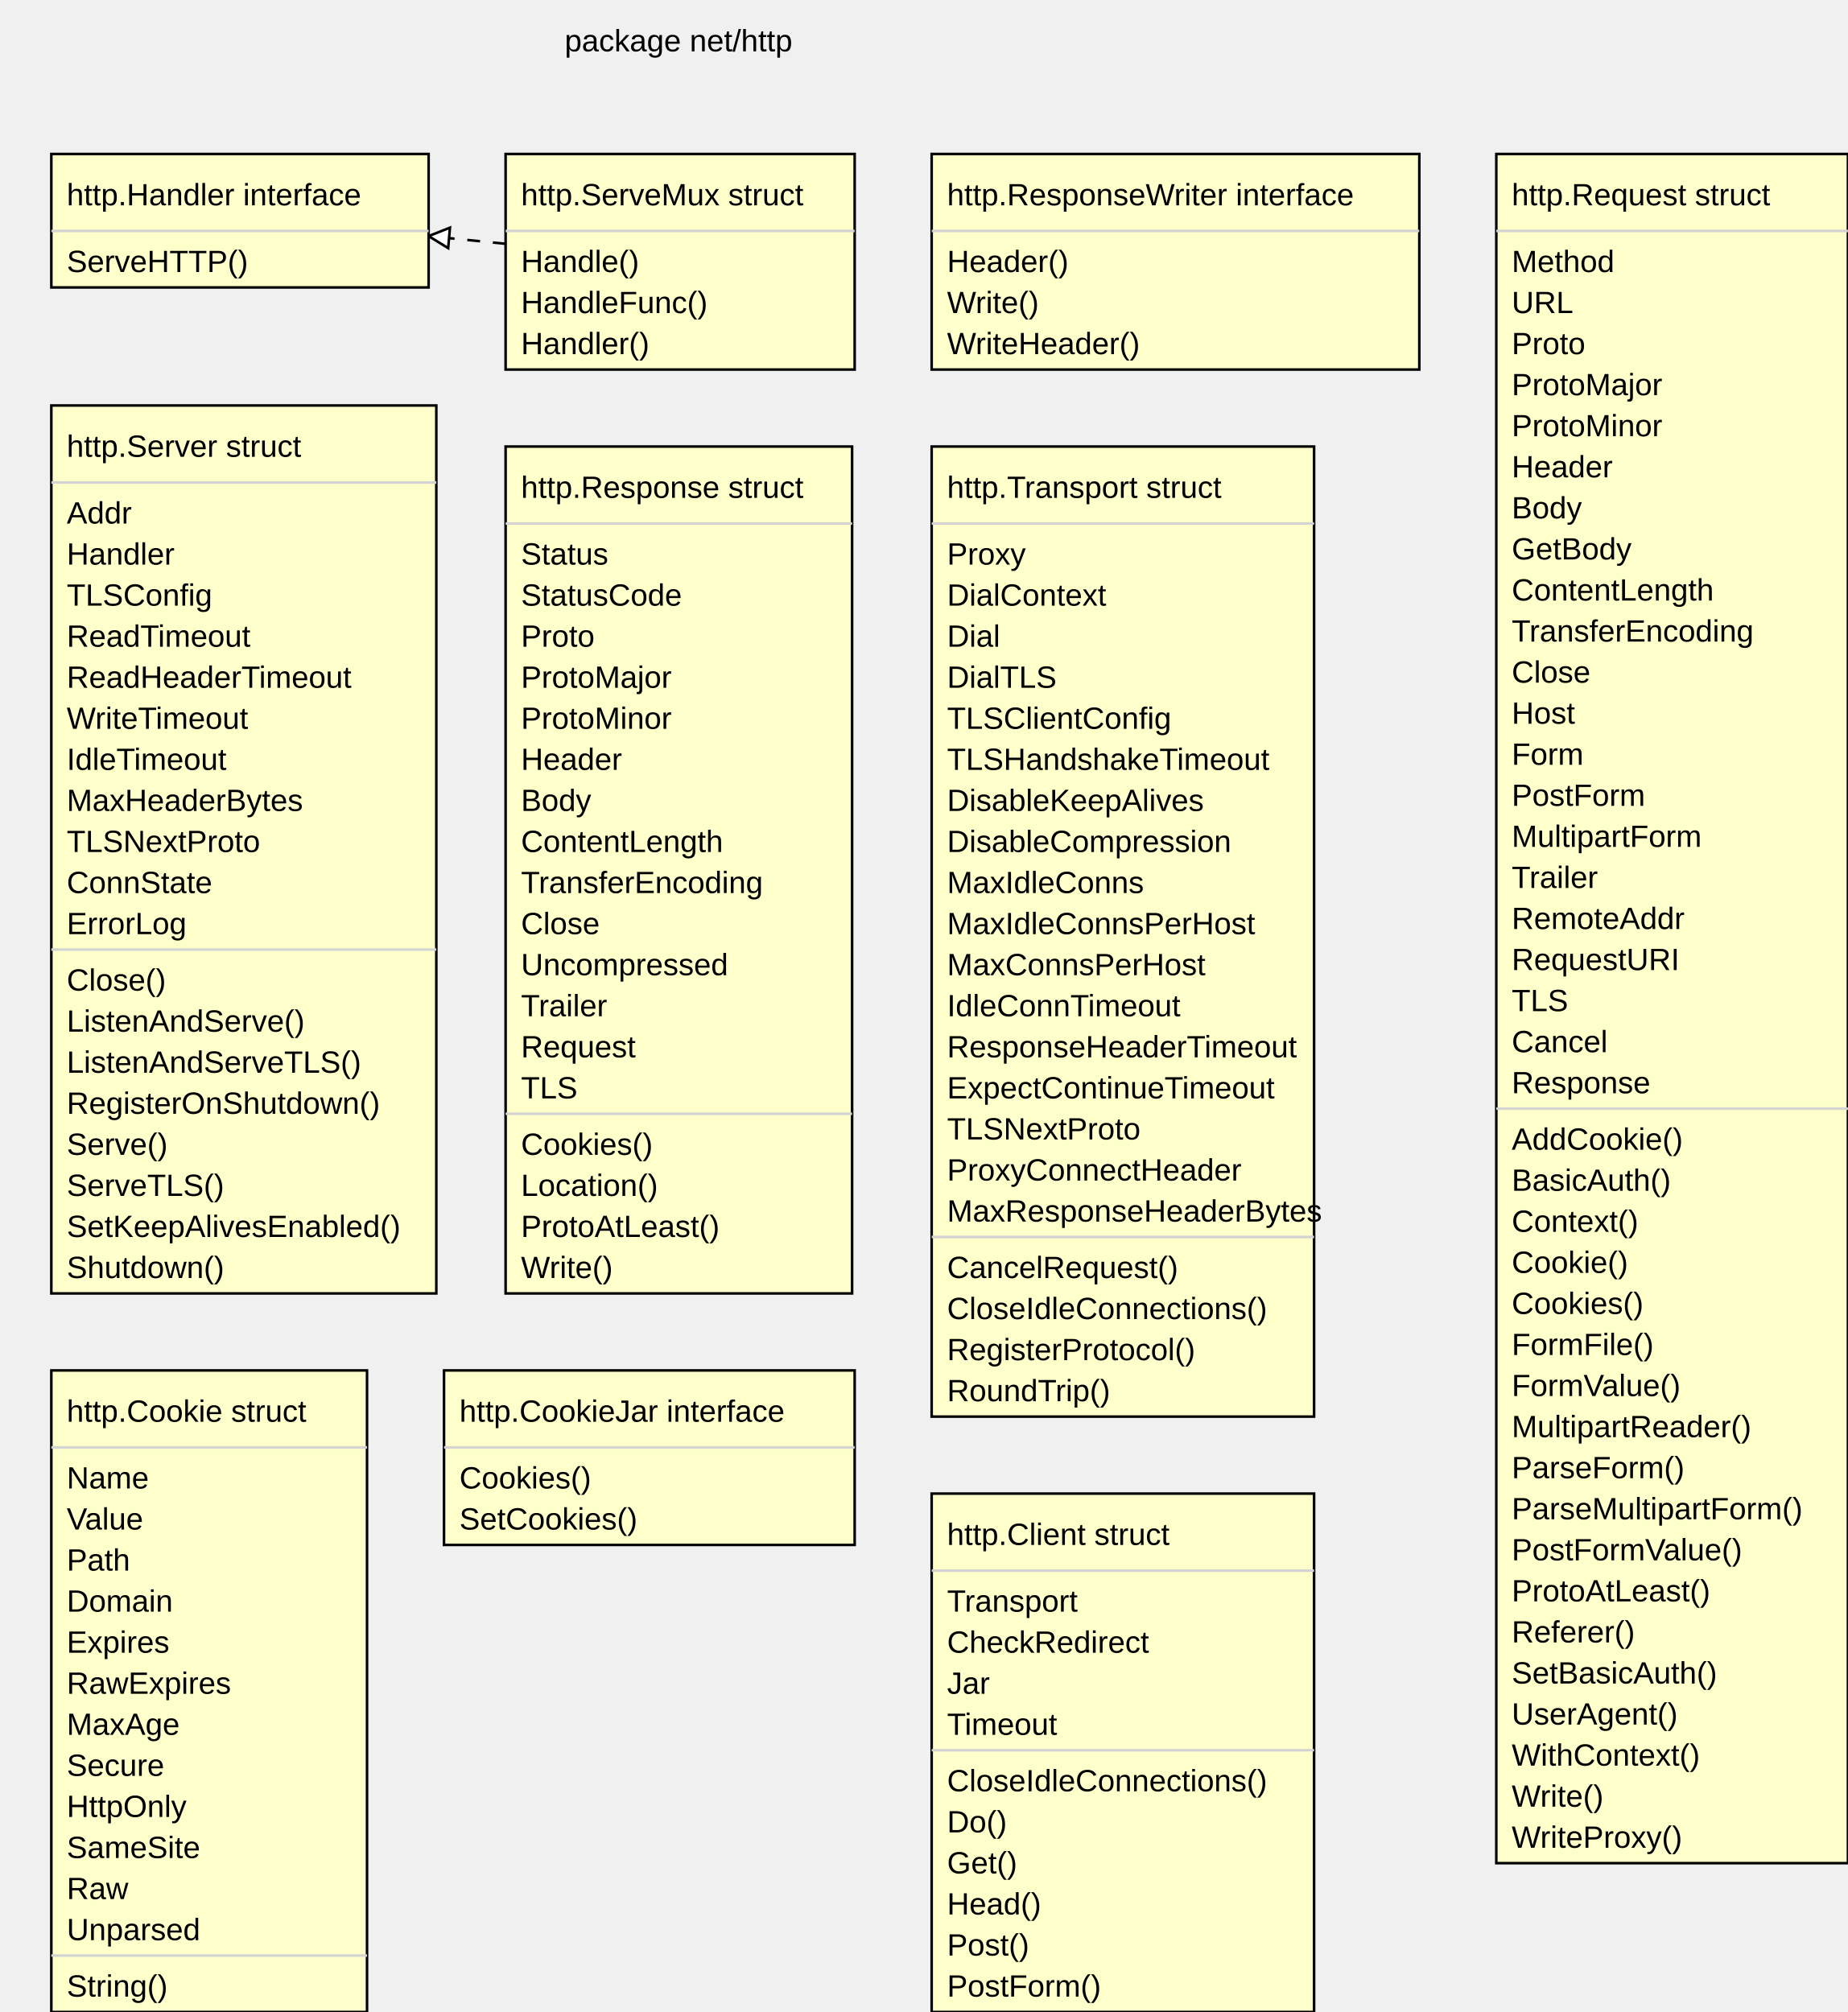
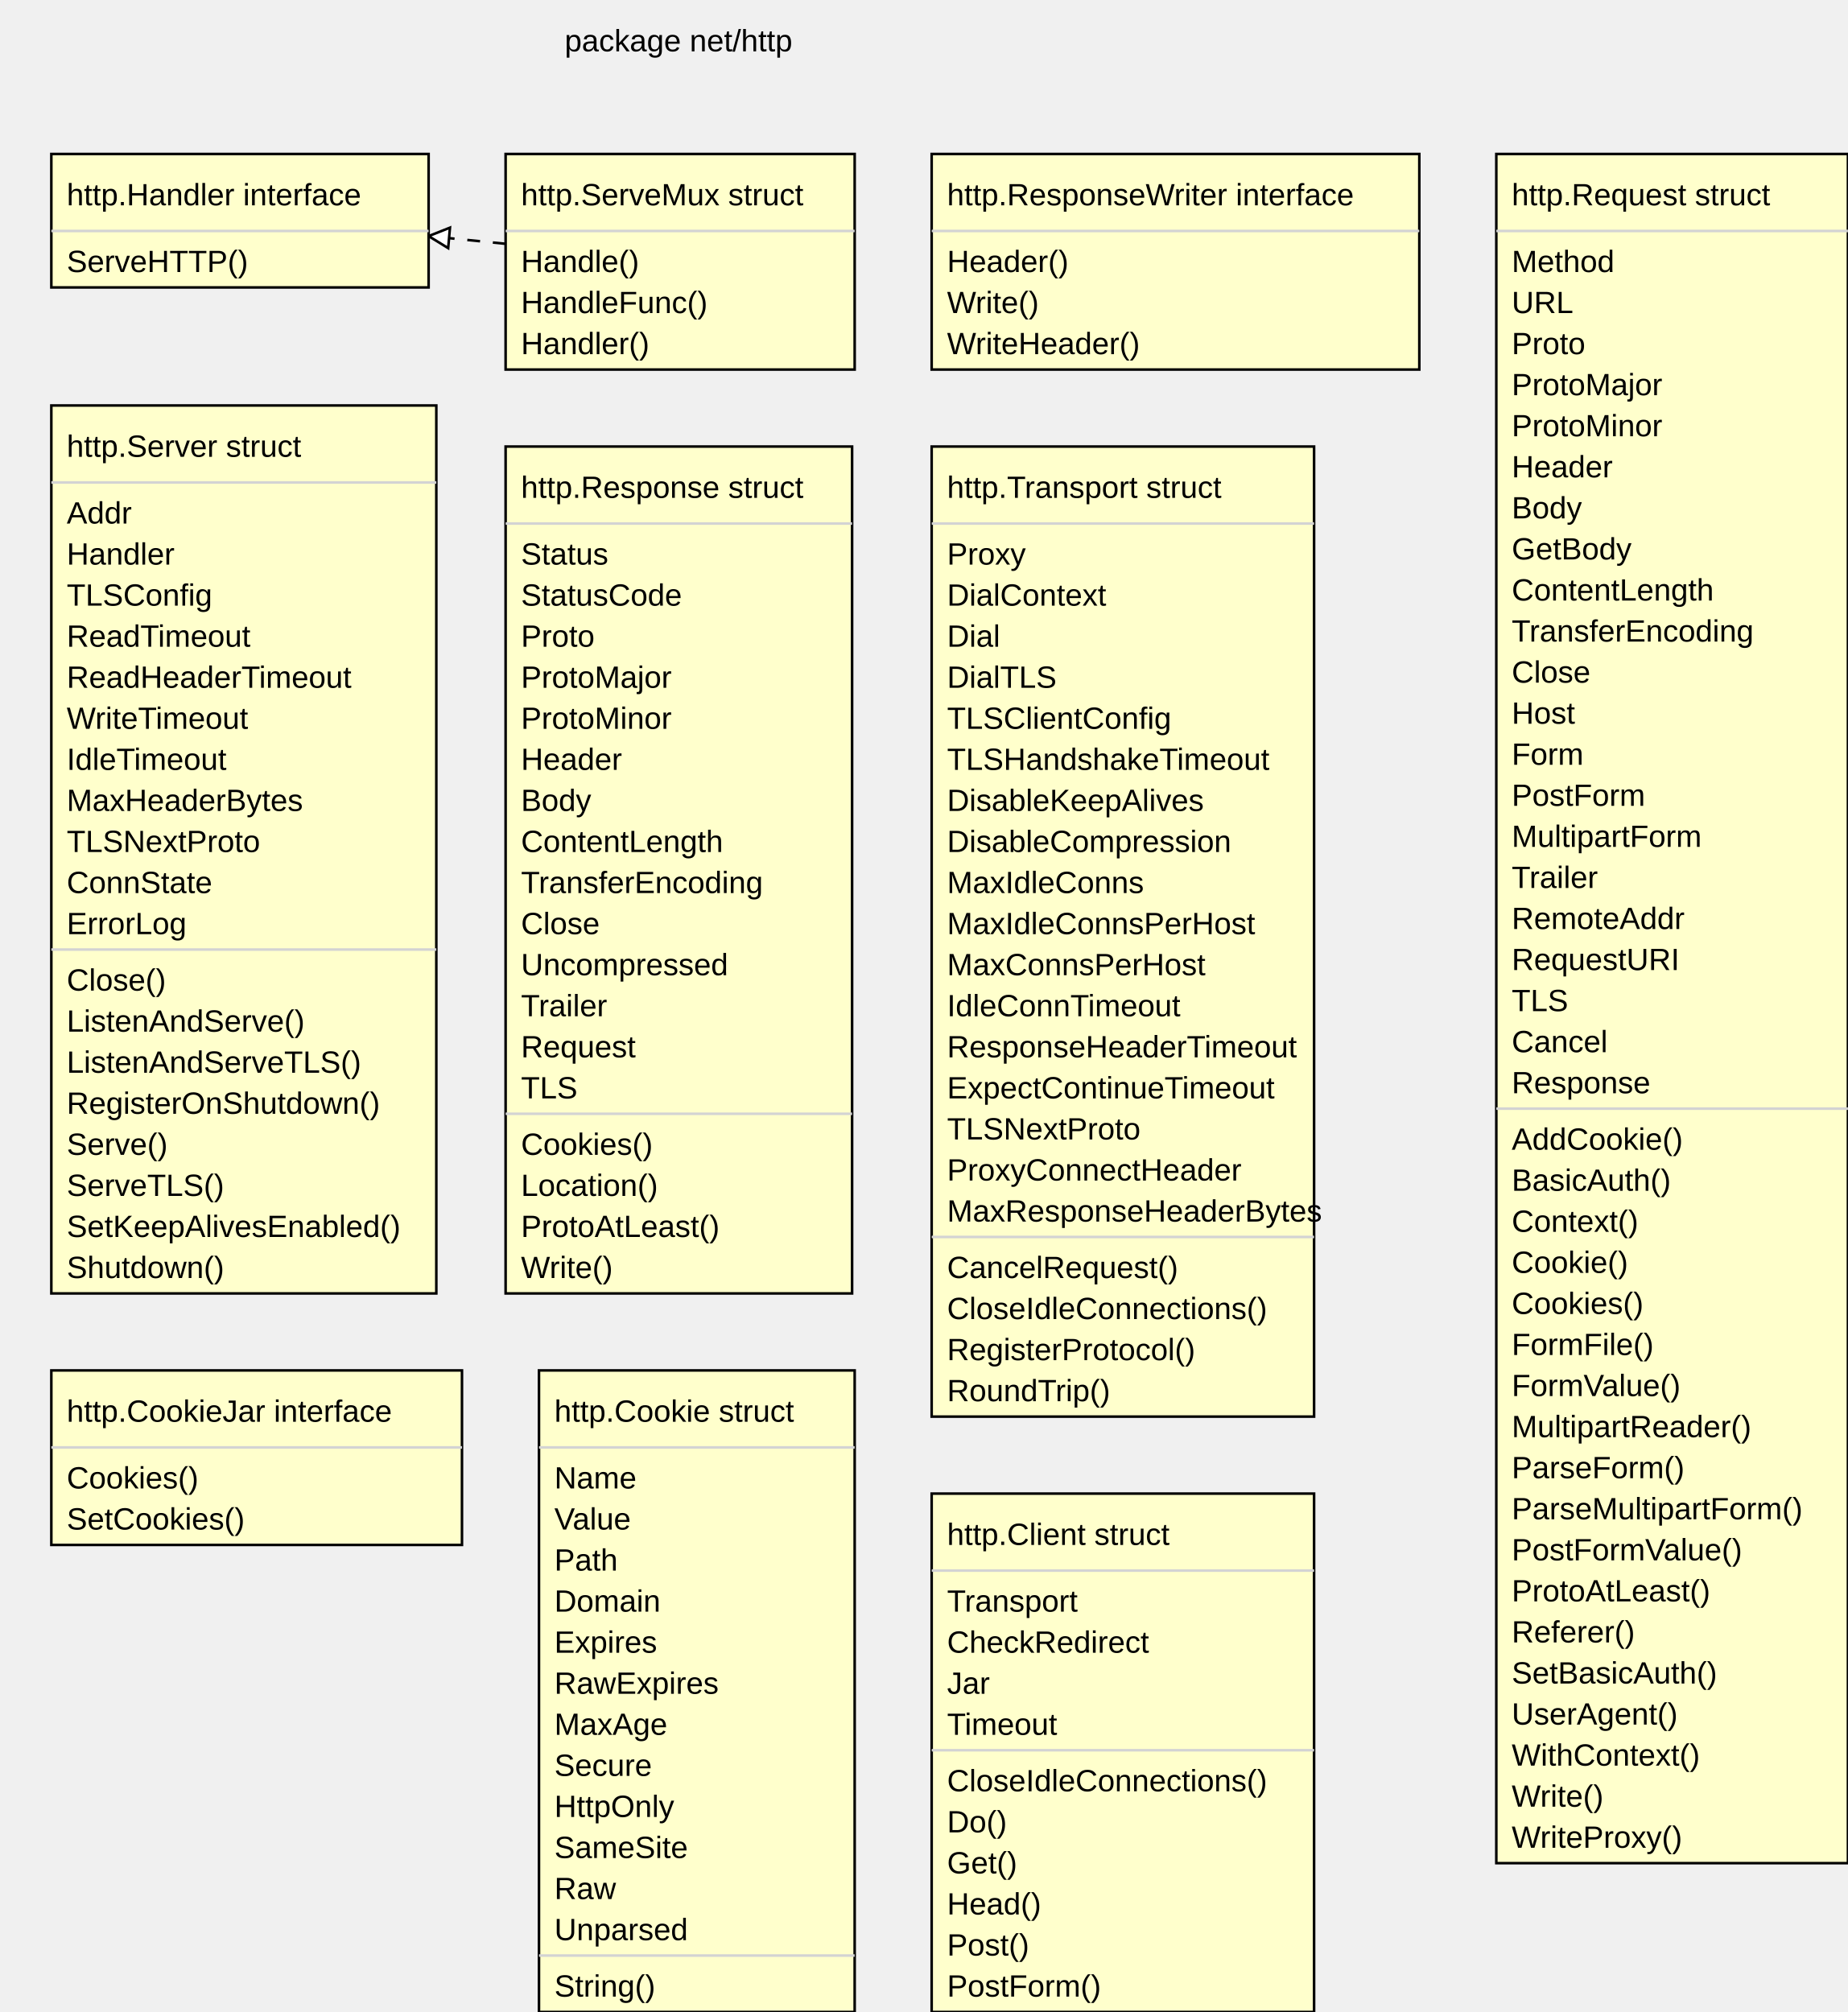
<svg xmlns="http://www.w3.org/2000/svg" width="720" height="784" font-family="Arial, Helvetica, sans-serif">
  <path class="implements-arrow" style="stroke:black;stroke-dasharray:5,5,5" d="M197,95 L167,92" />
  <g transform="rotate(185 167 92)">
    <path class="implements-arrow-head" style="stroke:black;fill:#ffffff" d="M167,92 l-8,-4 l 0,8 Z" />
  </g>
  <text class="label" style="font-family:Arial,Helvetica,sans-serif; font-size:12px" x="220" y="20">package net/http</text>
  <rect class="record" style="fill:#ffffcc;stroke:black" x="20" y="60" width="147" height="52" />
  <line class="line" style="stroke:#d3d3d3" x1="20" y1="90" x2="167" y2="90" />
  <text class="method" style="font-family:Arial,Helvetica,sans-serif; font-size:12px" x="26" y="106">ServeHTTP()</text>
  <text class="record-title" style="font-family:Arial,Helvetica,sans-serif; font-size:12px" x="26" y="80">http.Handler interface</text>
  <rect class="record" style="fill:#ffffcc;stroke:black" x="197" y="60" width="136" height="84" />
  <line class="line" style="stroke:#d3d3d3" x1="197" y1="90" x2="333" y2="90" />
  <text class="method" style="font-family:Arial,Helvetica,sans-serif; font-size:12px" x="203" y="106">Handle()</text>
  <text class="method" style="font-family:Arial,Helvetica,sans-serif; font-size:12px" x="203" y="122">HandleFunc()</text>
  <text class="method" style="font-family:Arial,Helvetica,sans-serif; font-size:12px" x="203" y="138">Handler()</text>
  <text class="record-title" style="font-family:Arial,Helvetica,sans-serif; font-size:12px" x="203" y="80">http.ServeMux struct</text>
  <rect class="record" style="fill:#ffffcc;stroke:black" x="363" y="60" width="190" height="84" />
  <line class="line" style="stroke:#d3d3d3" x1="363" y1="90" x2="553" y2="90" />
  <text class="method" style="font-family:Arial,Helvetica,sans-serif; font-size:12px" x="369" y="106">Header()</text>
  <text class="method" style="font-family:Arial,Helvetica,sans-serif; font-size:12px" x="369" y="122">Write()</text>
  <text class="method" style="font-family:Arial,Helvetica,sans-serif; font-size:12px" x="369" y="138">WriteHeader()</text>
  <text class="record-title" style="font-family:Arial,Helvetica,sans-serif; font-size:12px" x="369" y="80">http.ResponseWriter interface</text>
  <rect class="record" style="fill:#ffffcc;stroke:black" x="583" y="60" width="137" height="666" />
  <line class="line" style="stroke:#d3d3d3" x1="583" y1="90" x2="720" y2="90" />
  <text class="field" style="font-family:Arial,Helvetica,sans-serif; font-size:12px" x="589" y="106">Method</text>
  <text class="field" style="font-family:Arial,Helvetica,sans-serif; font-size:12px" x="589" y="122">URL</text>
  <text class="field" style="font-family:Arial,Helvetica,sans-serif; font-size:12px" x="589" y="138">Proto</text>
  <text class="field" style="font-family:Arial,Helvetica,sans-serif; font-size:12px" x="589" y="154">ProtoMajor</text>
  <text class="field" style="font-family:Arial,Helvetica,sans-serif; font-size:12px" x="589" y="170">ProtoMinor</text>
  <text class="field" style="font-family:Arial,Helvetica,sans-serif; font-size:12px" x="589" y="186">Header</text>
  <text class="field" style="font-family:Arial,Helvetica,sans-serif; font-size:12px" x="589" y="202">Body</text>
  <text class="field" style="font-family:Arial,Helvetica,sans-serif; font-size:12px" x="589" y="218">GetBody</text>
  <text class="field" style="font-family:Arial,Helvetica,sans-serif; font-size:12px" x="589" y="234">ContentLength</text>
  <text class="field" style="font-family:Arial,Helvetica,sans-serif; font-size:12px" x="589" y="250">TransferEncoding</text>
  <text class="field" style="font-family:Arial,Helvetica,sans-serif; font-size:12px" x="589" y="266">Close</text>
  <text class="field" style="font-family:Arial,Helvetica,sans-serif; font-size:12px" x="589" y="282">Host</text>
  <text class="field" style="font-family:Arial,Helvetica,sans-serif; font-size:12px" x="589" y="298">Form</text>
  <text class="field" style="font-family:Arial,Helvetica,sans-serif; font-size:12px" x="589" y="314">PostForm</text>
  <text class="field" style="font-family:Arial,Helvetica,sans-serif; font-size:12px" x="589" y="330">MultipartForm</text>
  <text class="field" style="font-family:Arial,Helvetica,sans-serif; font-size:12px" x="589" y="346">Trailer</text>
  <text class="field" style="font-family:Arial,Helvetica,sans-serif; font-size:12px" x="589" y="362">RemoteAddr</text>
  <text class="field" style="font-family:Arial,Helvetica,sans-serif; font-size:12px" x="589" y="378">RequestURI</text>
  <text class="field" style="font-family:Arial,Helvetica,sans-serif; font-size:12px" x="589" y="394">TLS</text>
  <text class="field" style="font-family:Arial,Helvetica,sans-serif; font-size:12px" x="589" y="410">Cancel</text>
  <text class="field" style="font-family:Arial,Helvetica,sans-serif; font-size:12px" x="589" y="426">Response</text>
  <line class="line" style="stroke:#d3d3d3" x1="583" y1="432" x2="720" y2="432" />
  <text class="method" style="font-family:Arial,Helvetica,sans-serif; font-size:12px" x="589" y="448">AddCookie()</text>
  <text class="method" style="font-family:Arial,Helvetica,sans-serif; font-size:12px" x="589" y="464">BasicAuth()</text>
  <text class="method" style="font-family:Arial,Helvetica,sans-serif; font-size:12px" x="589" y="480">Context()</text>
  <text class="method" style="font-family:Arial,Helvetica,sans-serif; font-size:12px" x="589" y="496">Cookie()</text>
  <text class="method" style="font-family:Arial,Helvetica,sans-serif; font-size:12px" x="589" y="512">Cookies()</text>
  <text class="method" style="font-family:Arial,Helvetica,sans-serif; font-size:12px" x="589" y="528">FormFile()</text>
  <text class="method" style="font-family:Arial,Helvetica,sans-serif; font-size:12px" x="589" y="544">FormValue()</text>
  <text class="method" style="font-family:Arial,Helvetica,sans-serif; font-size:12px" x="589" y="560">MultipartReader()</text>
  <text class="method" style="font-family:Arial,Helvetica,sans-serif; font-size:12px" x="589" y="576">ParseForm()</text>
  <text class="method" style="font-family:Arial,Helvetica,sans-serif; font-size:12px" x="589" y="592">ParseMultipartForm()</text>
  <text class="method" style="font-family:Arial,Helvetica,sans-serif; font-size:12px" x="589" y="608">PostFormValue()</text>
  <text class="method" style="font-family:Arial,Helvetica,sans-serif; font-size:12px" x="589" y="624">ProtoAtLeast()</text>
  <text class="method" style="font-family:Arial,Helvetica,sans-serif; font-size:12px" x="589" y="640">Referer()</text>
  <text class="method" style="font-family:Arial,Helvetica,sans-serif; font-size:12px" x="589" y="656">SetBasicAuth()</text>
  <text class="method" style="font-family:Arial,Helvetica,sans-serif; font-size:12px" x="589" y="672">UserAgent()</text>
  <text class="method" style="font-family:Arial,Helvetica,sans-serif; font-size:12px" x="589" y="688">WithContext()</text>
  <text class="method" style="font-family:Arial,Helvetica,sans-serif; font-size:12px" x="589" y="704">Write()</text>
  <text class="method" style="font-family:Arial,Helvetica,sans-serif; font-size:12px" x="589" y="720">WriteProxy()</text>
  <text class="record-title" style="font-family:Arial,Helvetica,sans-serif; font-size:12px" x="589" y="80">http.Request struct</text>
  <rect class="record" style="fill:#ffffcc;stroke:black" x="20" y="158" width="150" height="346" />
  <line class="line" style="stroke:#d3d3d3" x1="20" y1="188" x2="170" y2="188" />
  <text class="field" style="font-family:Arial,Helvetica,sans-serif; font-size:12px" x="26" y="204">Addr</text>
  <text class="field" style="font-family:Arial,Helvetica,sans-serif; font-size:12px" x="26" y="220">Handler</text>
  <text class="field" style="font-family:Arial,Helvetica,sans-serif; font-size:12px" x="26" y="236">TLSConfig</text>
  <text class="field" style="font-family:Arial,Helvetica,sans-serif; font-size:12px" x="26" y="252">ReadTimeout</text>
  <text class="field" style="font-family:Arial,Helvetica,sans-serif; font-size:12px" x="26" y="268">ReadHeaderTimeout</text>
  <text class="field" style="font-family:Arial,Helvetica,sans-serif; font-size:12px" x="26" y="284">WriteTimeout</text>
  <text class="field" style="font-family:Arial,Helvetica,sans-serif; font-size:12px" x="26" y="300">IdleTimeout</text>
  <text class="field" style="font-family:Arial,Helvetica,sans-serif; font-size:12px" x="26" y="316">MaxHeaderBytes</text>
  <text class="field" style="font-family:Arial,Helvetica,sans-serif; font-size:12px" x="26" y="332">TLSNextProto</text>
  <text class="field" style="font-family:Arial,Helvetica,sans-serif; font-size:12px" x="26" y="348">ConnState</text>
  <text class="field" style="font-family:Arial,Helvetica,sans-serif; font-size:12px" x="26" y="364">ErrorLog</text>
  <line class="line" style="stroke:#d3d3d3" x1="20" y1="370" x2="170" y2="370" />
  <text class="method" style="font-family:Arial,Helvetica,sans-serif; font-size:12px" x="26" y="386">Close()</text>
  <text class="method" style="font-family:Arial,Helvetica,sans-serif; font-size:12px" x="26" y="402">ListenAndServe()</text>
  <text class="method" style="font-family:Arial,Helvetica,sans-serif; font-size:12px" x="26" y="418">ListenAndServeTLS()</text>
  <text class="method" style="font-family:Arial,Helvetica,sans-serif; font-size:12px" x="26" y="434">RegisterOnShutdown()</text>
  <text class="method" style="font-family:Arial,Helvetica,sans-serif; font-size:12px" x="26" y="450">Serve()</text>
  <text class="method" style="font-family:Arial,Helvetica,sans-serif; font-size:12px" x="26" y="466">ServeTLS()</text>
  <text class="method" style="font-family:Arial,Helvetica,sans-serif; font-size:12px" x="26" y="482">SetKeepAlivesEnabled()</text>
  <text class="method" style="font-family:Arial,Helvetica,sans-serif; font-size:12px" x="26" y="498">Shutdown()</text>
  <text class="record-title" style="font-family:Arial,Helvetica,sans-serif; font-size:12px" x="26" y="178">http.Server struct</text>
  <rect class="record" style="fill:#ffffcc;stroke:black" x="197" y="174" width="135" height="330" />
  <line class="line" style="stroke:#d3d3d3" x1="197" y1="204" x2="332" y2="204" />
  <text class="field" style="font-family:Arial,Helvetica,sans-serif; font-size:12px" x="203" y="220">Status</text>
  <text class="field" style="font-family:Arial,Helvetica,sans-serif; font-size:12px" x="203" y="236">StatusCode</text>
  <text class="field" style="font-family:Arial,Helvetica,sans-serif; font-size:12px" x="203" y="252">Proto</text>
  <text class="field" style="font-family:Arial,Helvetica,sans-serif; font-size:12px" x="203" y="268">ProtoMajor</text>
  <text class="field" style="font-family:Arial,Helvetica,sans-serif; font-size:12px" x="203" y="284">ProtoMinor</text>
  <text class="field" style="font-family:Arial,Helvetica,sans-serif; font-size:12px" x="203" y="300">Header</text>
  <text class="field" style="font-family:Arial,Helvetica,sans-serif; font-size:12px" x="203" y="316">Body</text>
  <text class="field" style="font-family:Arial,Helvetica,sans-serif; font-size:12px" x="203" y="332">ContentLength</text>
  <text class="field" style="font-family:Arial,Helvetica,sans-serif; font-size:12px" x="203" y="348">TransferEncoding</text>
  <text class="field" style="font-family:Arial,Helvetica,sans-serif; font-size:12px" x="203" y="364">Close</text>
  <text class="field" style="font-family:Arial,Helvetica,sans-serif; font-size:12px" x="203" y="380">Uncompressed</text>
  <text class="field" style="font-family:Arial,Helvetica,sans-serif; font-size:12px" x="203" y="396">Trailer</text>
  <text class="field" style="font-family:Arial,Helvetica,sans-serif; font-size:12px" x="203" y="412">Request</text>
  <text class="field" style="font-family:Arial,Helvetica,sans-serif; font-size:12px" x="203" y="428">TLS</text>
  <line class="line" style="stroke:#d3d3d3" x1="197" y1="434" x2="332" y2="434" />
  <text class="method" style="font-family:Arial,Helvetica,sans-serif; font-size:12px" x="203" y="450">Cookies()</text>
  <text class="method" style="font-family:Arial,Helvetica,sans-serif; font-size:12px" x="203" y="466">Location()</text>
  <text class="method" style="font-family:Arial,Helvetica,sans-serif; font-size:12px" x="203" y="482">ProtoAtLeast()</text>
  <text class="method" style="font-family:Arial,Helvetica,sans-serif; font-size:12px" x="203" y="498">Write()</text>
  <text class="record-title" style="font-family:Arial,Helvetica,sans-serif; font-size:12px" x="203" y="194">http.Response struct</text>
  <rect class="record" style="fill:#ffffcc;stroke:black" x="363" y="174" width="149" height="378" />
  <line class="line" style="stroke:#d3d3d3" x1="363" y1="204" x2="512" y2="204" />
  <text class="field" style="font-family:Arial,Helvetica,sans-serif; font-size:12px" x="369" y="220">Proxy</text>
  <text class="field" style="font-family:Arial,Helvetica,sans-serif; font-size:12px" x="369" y="236">DialContext</text>
  <text class="field" style="font-family:Arial,Helvetica,sans-serif; font-size:12px" x="369" y="252">Dial</text>
  <text class="field" style="font-family:Arial,Helvetica,sans-serif; font-size:12px" x="369" y="268">DialTLS</text>
  <text class="field" style="font-family:Arial,Helvetica,sans-serif; font-size:12px" x="369" y="284">TLSClientConfig</text>
  <text class="field" style="font-family:Arial,Helvetica,sans-serif; font-size:12px" x="369" y="300">TLSHandshakeTimeout</text>
  <text class="field" style="font-family:Arial,Helvetica,sans-serif; font-size:12px" x="369" y="316">DisableKeepAlives</text>
  <text class="field" style="font-family:Arial,Helvetica,sans-serif; font-size:12px" x="369" y="332">DisableCompression</text>
  <text class="field" style="font-family:Arial,Helvetica,sans-serif; font-size:12px" x="369" y="348">MaxIdleConns</text>
  <text class="field" style="font-family:Arial,Helvetica,sans-serif; font-size:12px" x="369" y="364">MaxIdleConnsPerHost</text>
  <text class="field" style="font-family:Arial,Helvetica,sans-serif; font-size:12px" x="369" y="380">MaxConnsPerHost</text>
  <text class="field" style="font-family:Arial,Helvetica,sans-serif; font-size:12px" x="369" y="396">IdleConnTimeout</text>
  <text class="field" style="font-family:Arial,Helvetica,sans-serif; font-size:12px" x="369" y="412">ResponseHeaderTimeout</text>
  <text class="field" style="font-family:Arial,Helvetica,sans-serif; font-size:12px" x="369" y="428">ExpectContinueTimeout</text>
  <text class="field" style="font-family:Arial,Helvetica,sans-serif; font-size:12px" x="369" y="444">TLSNextProto</text>
  <text class="field" style="font-family:Arial,Helvetica,sans-serif; font-size:12px" x="369" y="460">ProxyConnectHeader</text>
  <text class="field" style="font-family:Arial,Helvetica,sans-serif; font-size:12px" x="369" y="476">MaxResponseHeaderBytes</text>
  <line class="line" style="stroke:#d3d3d3" x1="363" y1="482" x2="512" y2="482" />
  <text class="method" style="font-family:Arial,Helvetica,sans-serif; font-size:12px" x="369" y="498">CancelRequest()</text>
  <text class="method" style="font-family:Arial,Helvetica,sans-serif; font-size:12px" x="369" y="514">CloseIdleConnections()</text>
  <text class="method" style="font-family:Arial,Helvetica,sans-serif; font-size:12px" x="369" y="530">RegisterProtocol()</text>
  <text class="method" style="font-family:Arial,Helvetica,sans-serif; font-size:12px" x="369" y="546">RoundTrip()</text>
  <text class="record-title" style="font-family:Arial,Helvetica,sans-serif; font-size:12px" x="369" y="194">http.Transport struct</text>
  <rect class="record" style="fill:#ffffcc;stroke:black" x="363" y="582" width="149" height="202" />
  <line class="line" style="stroke:#d3d3d3" x1="363" y1="612" x2="512" y2="612" />
  <text class="field" style="font-family:Arial,Helvetica,sans-serif; font-size:12px" x="369" y="628">Transport</text>
  <text class="field" style="font-family:Arial,Helvetica,sans-serif; font-size:12px" x="369" y="644">CheckRedirect</text>
  <text class="field" style="font-family:Arial,Helvetica,sans-serif; font-size:12px" x="369" y="660">Jar</text>
  <text class="field" style="font-family:Arial,Helvetica,sans-serif; font-size:12px" x="369" y="676">Timeout</text>
  <line class="line" style="stroke:#d3d3d3" x1="363" y1="682" x2="512" y2="682" />
  <text class="method" style="font-family:Arial,Helvetica,sans-serif; font-size:12px" x="369" y="698">CloseIdleConnections()</text>
  <text class="method" style="font-family:Arial,Helvetica,sans-serif; font-size:12px" x="369" y="714">Do()</text>
  <text class="method" style="font-family:Arial,Helvetica,sans-serif; font-size:12px" x="369" y="730">Get()</text>
  <text class="method" style="font-family:Arial,Helvetica,sans-serif; font-size:12px" x="369" y="746">Head()</text>
  <text class="method" style="font-family:Arial,Helvetica,sans-serif; font-size:12px" x="369" y="762">Post()</text>
  <text class="method" style="font-family:Arial,Helvetica,sans-serif; font-size:12px" x="369" y="778">PostForm()</text>
  <text class="record-title" style="font-family:Arial,Helvetica,sans-serif; font-size:12px" x="369" y="602">http.Client struct</text>
-   <rect class="record" style="fill:#ffffcc;stroke:black" x="20" y="534" width="123" height="250" />
-   <line class="line" style="stroke:#d3d3d3" x1="20" y1="564" x2="143" y2="564" />
-   <text class="field" style="font-family:Arial,Helvetica,sans-serif; font-size:12px" x="26" y="580">Name</text>
-   <text class="field" style="font-family:Arial,Helvetica,sans-serif; font-size:12px" x="26" y="596">Value</text>
-   <text class="field" style="font-family:Arial,Helvetica,sans-serif; font-size:12px" x="26" y="612">Path</text>
-   <text class="field" style="font-family:Arial,Helvetica,sans-serif; font-size:12px" x="26" y="628">Domain</text>
-   <text class="field" style="font-family:Arial,Helvetica,sans-serif; font-size:12px" x="26" y="644">Expires</text>
-   <text class="field" style="font-family:Arial,Helvetica,sans-serif; font-size:12px" x="26" y="660">RawExpires</text>
-   <text class="field" style="font-family:Arial,Helvetica,sans-serif; font-size:12px" x="26" y="676">MaxAge</text>
-   <text class="field" style="font-family:Arial,Helvetica,sans-serif; font-size:12px" x="26" y="692">Secure</text>
-   <text class="field" style="font-family:Arial,Helvetica,sans-serif; font-size:12px" x="26" y="708">HttpOnly</text>
-   <text class="field" style="font-family:Arial,Helvetica,sans-serif; font-size:12px" x="26" y="724">SameSite</text>
-   <text class="field" style="font-family:Arial,Helvetica,sans-serif; font-size:12px" x="26" y="740">Raw</text>
-   <text class="field" style="font-family:Arial,Helvetica,sans-serif; font-size:12px" x="26" y="756">Unparsed</text>
-   <line class="line" style="stroke:#d3d3d3" x1="20" y1="762" x2="143" y2="762" />
-   <text class="method" style="font-family:Arial,Helvetica,sans-serif; font-size:12px" x="26" y="778">String()</text>
-   <text class="record-title" style="font-family:Arial,Helvetica,sans-serif; font-size:12px" x="26" y="554">http.Cookie struct</text>
-   <rect class="record" style="fill:#ffffcc;stroke:black" x="173" y="534" width="160" height="68" />
-   <line class="line" style="stroke:#d3d3d3" x1="173" y1="564" x2="333" y2="564" />
-   <text class="method" style="font-family:Arial,Helvetica,sans-serif; font-size:12px" x="179" y="580">Cookies()</text>
-   <text class="method" style="font-family:Arial,Helvetica,sans-serif; font-size:12px" x="179" y="596">SetCookies()</text>
-   <text class="record-title" style="font-family:Arial,Helvetica,sans-serif; font-size:12px" x="179" y="554">http.CookieJar interface</text>
+   <rect class="record" style="fill:#ffffcc;stroke:black" x="20" y="534" width="160" height="68" />
+   <line class="line" style="stroke:#d3d3d3" x1="20" y1="564" x2="180" y2="564" />
+   <text class="method" style="font-family:Arial,Helvetica,sans-serif; font-size:12px" x="26" y="580">Cookies()</text>
+   <text class="method" style="font-family:Arial,Helvetica,sans-serif; font-size:12px" x="26" y="596">SetCookies()</text>
+   <text class="record-title" style="font-family:Arial,Helvetica,sans-serif; font-size:12px" x="26" y="554">http.CookieJar interface</text>
+   <rect class="record" style="fill:#ffffcc;stroke:black" x="210" y="534" width="123" height="250" />
+   <line class="line" style="stroke:#d3d3d3" x1="210" y1="564" x2="333" y2="564" />
+   <text class="field" style="font-family:Arial,Helvetica,sans-serif; font-size:12px" x="216" y="580">Name</text>
+   <text class="field" style="font-family:Arial,Helvetica,sans-serif; font-size:12px" x="216" y="596">Value</text>
+   <text class="field" style="font-family:Arial,Helvetica,sans-serif; font-size:12px" x="216" y="612">Path</text>
+   <text class="field" style="font-family:Arial,Helvetica,sans-serif; font-size:12px" x="216" y="628">Domain</text>
+   <text class="field" style="font-family:Arial,Helvetica,sans-serif; font-size:12px" x="216" y="644">Expires</text>
+   <text class="field" style="font-family:Arial,Helvetica,sans-serif; font-size:12px" x="216" y="660">RawExpires</text>
+   <text class="field" style="font-family:Arial,Helvetica,sans-serif; font-size:12px" x="216" y="676">MaxAge</text>
+   <text class="field" style="font-family:Arial,Helvetica,sans-serif; font-size:12px" x="216" y="692">Secure</text>
+   <text class="field" style="font-family:Arial,Helvetica,sans-serif; font-size:12px" x="216" y="708">HttpOnly</text>
+   <text class="field" style="font-family:Arial,Helvetica,sans-serif; font-size:12px" x="216" y="724">SameSite</text>
+   <text class="field" style="font-family:Arial,Helvetica,sans-serif; font-size:12px" x="216" y="740">Raw</text>
+   <text class="field" style="font-family:Arial,Helvetica,sans-serif; font-size:12px" x="216" y="756">Unparsed</text>
+   <line class="line" style="stroke:#d3d3d3" x1="210" y1="762" x2="333" y2="762" />
+   <text class="method" style="font-family:Arial,Helvetica,sans-serif; font-size:12px" x="216" y="778">String()</text>
+   <text class="record-title" style="font-family:Arial,Helvetica,sans-serif; font-size:12px" x="216" y="554">http.Cookie struct</text>
</svg>
